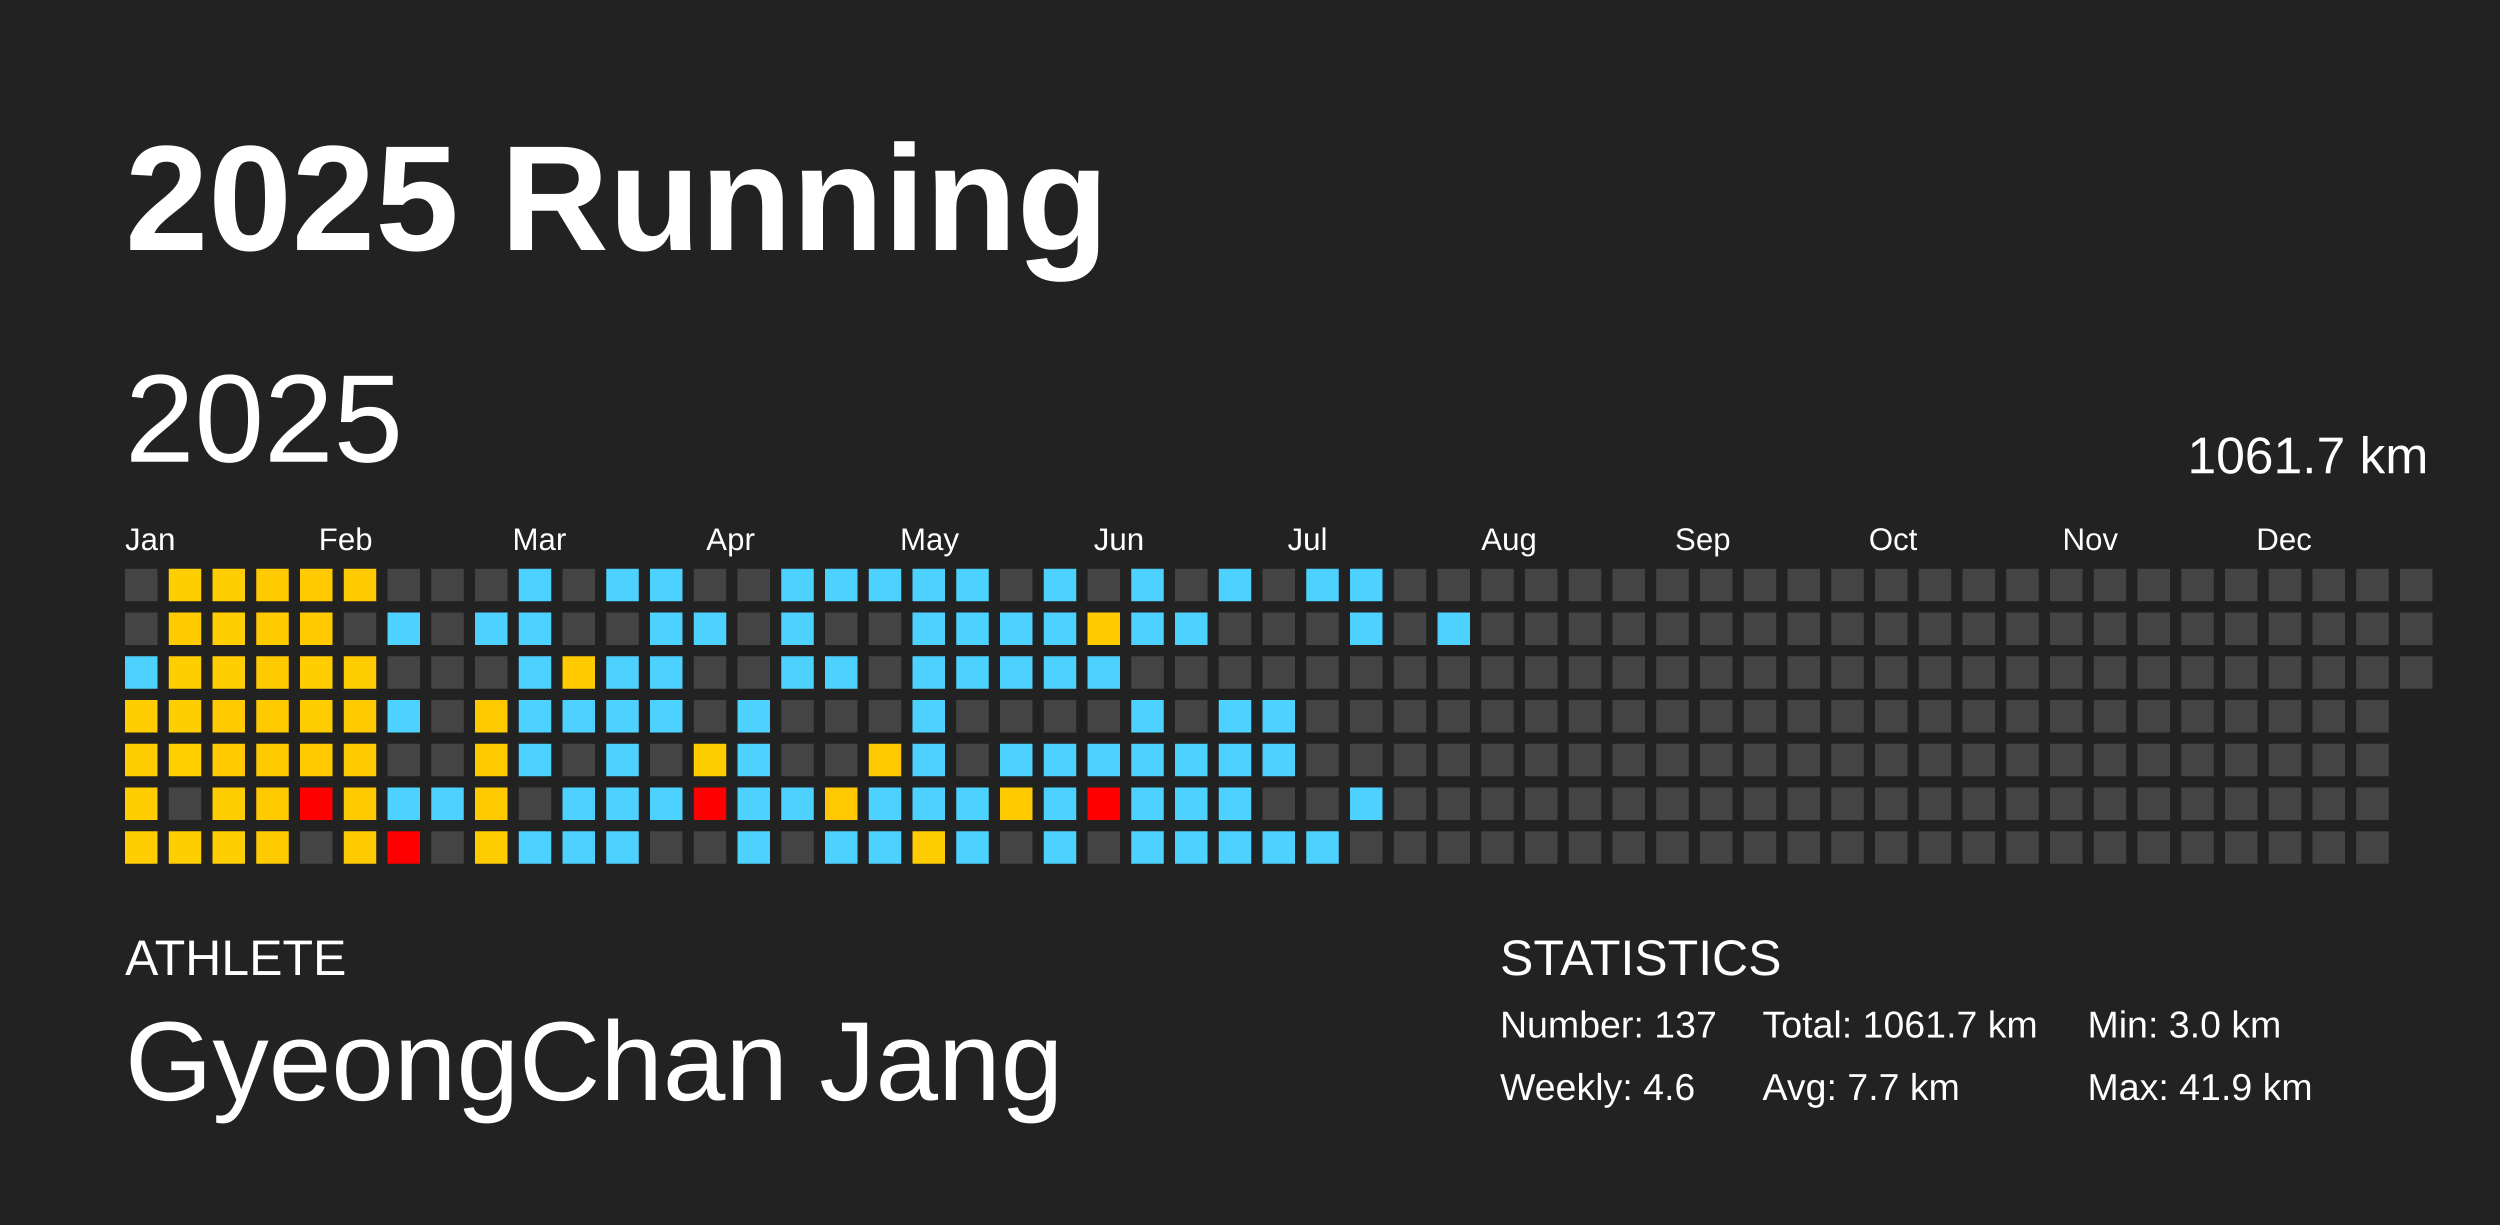
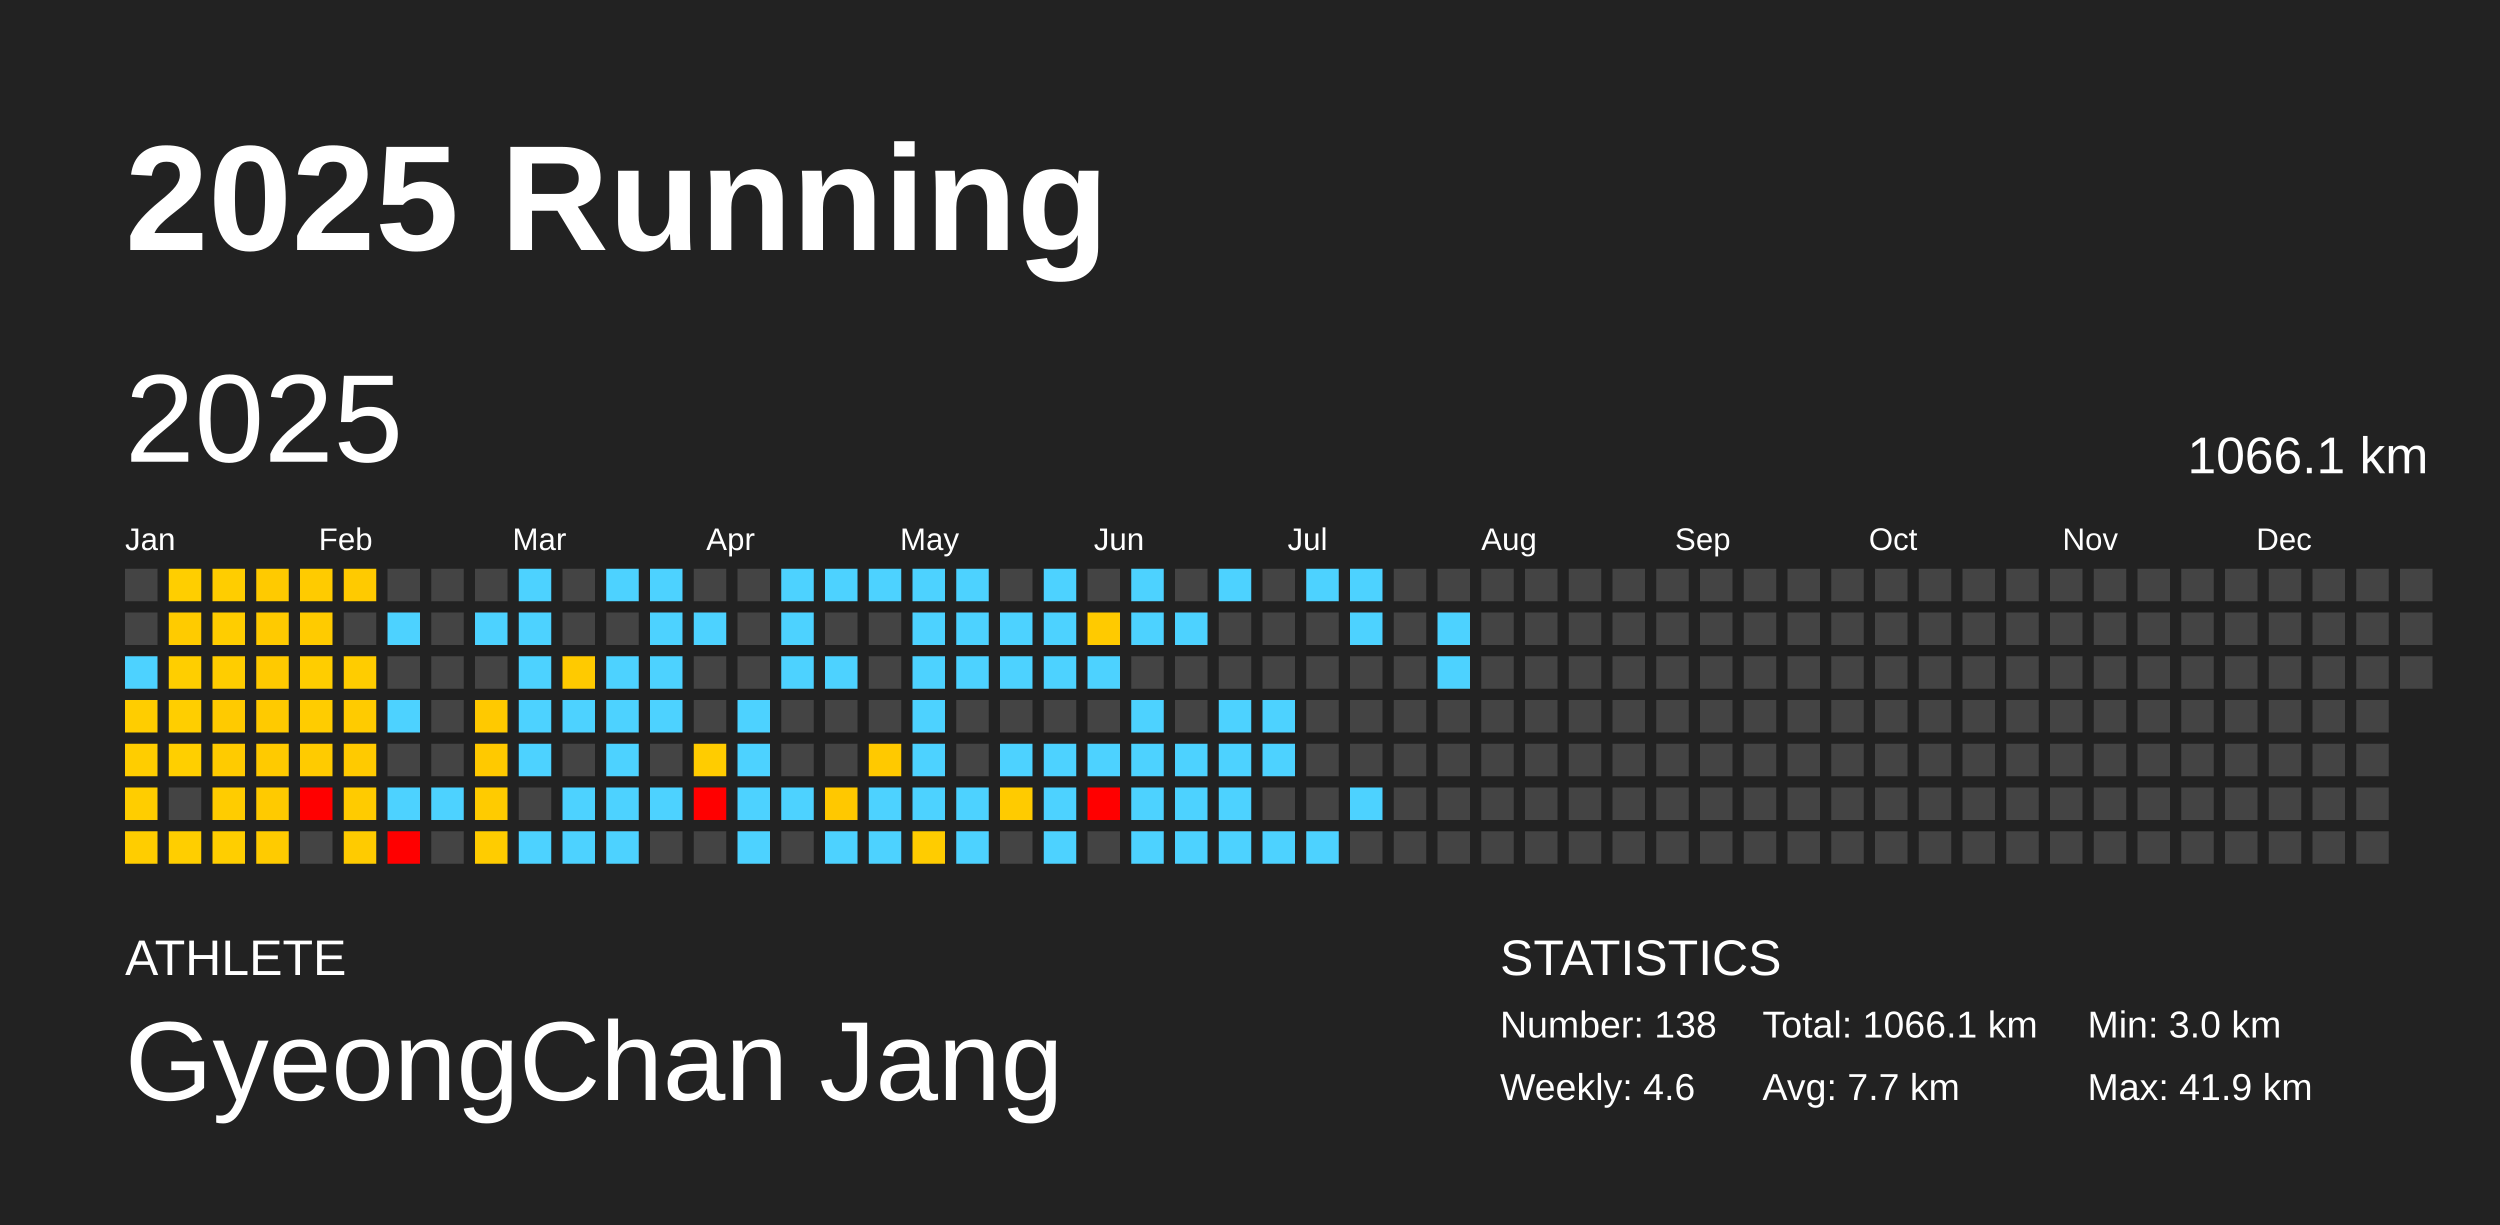
<svg xmlns="http://www.w3.org/2000/svg" baseProfile="full" height="98mm" version="1.1" viewBox="0,0,200,98" width="200mm">
  <defs />
  <rect fill="#222222" height="98" width="200" x="0" y="0" />
  <text fill="#FFFFFF" style="font-size:12px; font-family:Arial; font-weight:bold;" x="10" y="20">2025 Running</text>
  <text fill="#FFFFFF" style="font-size:4px; font-family:Arial" x="10" y="78">ATHLETE</text>
  <text fill="#FFFFFF" style="font-size:9px; font-family:Arial" x="10" y="88">GyeongChan Jang</text>
  <text fill="#FFFFFF" style="font-size:4px; font-family:Arial" x="120" y="78">STATISTICS</text>
-   <text fill="#FFFFFF" style="font-size:3px; font-family:Arial" x="120" y="83">Number: 137</text>
+   <text fill="#FFFFFF" style="font-size:3px; font-family:Arial" x="120" y="83">Number: 138</text>
  <text fill="#FFFFFF" style="font-size:3px; font-family:Arial" x="120" y="88">Weekly: 4.6</text>
-   <text fill="#FFFFFF" style="font-size:3px; font-family:Arial" x="141" y="83">Total: 1061.7 km</text>
+   <text fill="#FFFFFF" style="font-size:3px; font-family:Arial" x="141" y="83">Total: 1066.1 km</text>
  <text fill="#FFFFFF" style="font-size:3px; font-family:Arial" x="141" y="88">Avg: 7.7 km</text>
  <text fill="#FFFFFF" style="font-size:3px; font-family:Arial" x="167" y="83">Min: 3.0 km</text>
  <text fill="#FFFFFF" style="font-size:3px; font-family:Arial" x="167" y="88">Max: 41.9 km</text>
  <text dominant-baseline="hanging" fill="#FFFFFF" style="font-size:10.0px; font-family:Arial;" x="10" y="30">2025</text>
-   <text dominant-baseline="hanging" fill="#FFFFFF" style="font-size:4.125px; font-family:Arial;" x="175" y="35">1061.7 km</text>
+   <text dominant-baseline="hanging" fill="#FFFFFF" style="font-size:4.125px; font-family:Arial;" x="175" y="35">1066.1 km</text>
  <text fill="#FFFFFF" style="font-size:2.5px; font-family:Arial" x="10.0" y="44">Jan</text>
  <text fill="#FFFFFF" style="font-size:2.5px; font-family:Arial" x="25.5" y="44">Feb</text>
  <text fill="#FFFFFF" style="font-size:2.5px; font-family:Arial" x="41.0" y="44">Mar</text>
  <text fill="#FFFFFF" style="font-size:2.5px; font-family:Arial" x="56.5" y="44">Apr</text>
  <text fill="#FFFFFF" style="font-size:2.5px; font-family:Arial" x="72.0" y="44">May</text>
  <text fill="#FFFFFF" style="font-size:2.5px; font-family:Arial" x="87.5" y="44">Jun</text>
  <text fill="#FFFFFF" style="font-size:2.5px; font-family:Arial" x="103.0" y="44">Jul</text>
  <text fill="#FFFFFF" style="font-size:2.5px; font-family:Arial" x="118.5" y="44">Aug</text>
  <text fill="#FFFFFF" style="font-size:2.5px; font-family:Arial" x="134.0" y="44">Sep</text>
  <text fill="#FFFFFF" style="font-size:2.5px; font-family:Arial" x="149.5" y="44">Oct</text>
  <text fill="#FFFFFF" style="font-size:2.5px; font-family:Arial" x="165.0" y="44">Nov</text>
  <text fill="#FFFFFF" style="font-size:2.5px; font-family:Arial" x="180.5" y="44">Dec</text>
  <rect fill="#444444" height="2.6" width="2.6" x="10.0" y="45.5" />
  <rect fill="#444444" height="2.6" width="2.6" x="10.0" y="49.0" />
  <rect fill="#4dd2ff" height="2.6" width="2.6" x="10.0" y="52.5" />
  <rect fill="#ffcd00" height="2.6" width="2.6" x="10.0" y="56.0" />
  <rect fill="#ffcd00" height="2.6" width="2.6" x="10.0" y="59.5" />
  <rect fill="#ffcd00" height="2.6" width="2.6" x="10.0" y="63.0" />
  <rect fill="#ffcd00" height="2.6" width="2.6" x="10.0" y="66.5" />
  <rect fill="#ffce00" height="2.6" width="2.6" x="13.5" y="45.5" />
  <rect fill="#ffcb00" height="2.6" width="2.6" x="13.5" y="49.0" />
  <rect fill="#ffce00" height="2.6" width="2.6" x="13.5" y="52.5" />
  <rect fill="#ffce00" height="2.6" width="2.6" x="13.5" y="56.0" />
  <rect fill="#ffcf00" height="2.6" width="2.6" x="13.5" y="59.5" />
  <rect fill="#444444" height="2.6" width="2.6" x="13.5" y="63.0" />
  <rect fill="#ffce00" height="2.6" width="2.6" x="13.5" y="66.5" />
  <rect fill="#ffcd00" height="2.6" width="2.6" x="17.0" y="45.5" />
  <rect fill="#ffcd00" height="2.6" width="2.6" x="17.0" y="49.0" />
  <rect fill="#ffcd00" height="2.6" width="2.6" x="17.0" y="52.5" />
  <rect fill="#ffca00" height="2.6" width="2.6" x="17.0" y="56.0" />
  <rect fill="#ffcb00" height="2.6" width="2.6" x="17.0" y="59.5" />
  <rect fill="#ffcc00" height="2.6" width="2.6" x="17.0" y="63.0" />
  <rect fill="#ffce00" height="2.6" width="2.6" x="17.0" y="66.5" />
  <rect fill="#ffca00" height="2.6" width="2.6" x="20.5" y="45.5" />
  <rect fill="#ffca00" height="2.6" width="2.6" x="20.5" y="49.0" />
  <rect fill="#ffca00" height="2.6" width="2.6" x="20.5" y="52.5" />
  <rect fill="#ffca00" height="2.6" width="2.6" x="20.5" y="56.0" />
  <rect fill="#ffca00" height="2.6" width="2.6" x="20.5" y="59.5" />
  <rect fill="#ffca00" height="2.6" width="2.6" x="20.5" y="63.0" />
  <rect fill="#ffcb00" height="2.6" width="2.6" x="20.5" y="66.5" />
  <rect fill="#ffcb00" height="2.6" width="2.6" x="24.0" y="45.5" />
  <rect fill="#ffcb00" height="2.6" width="2.6" x="24.0" y="49.0" />
  <rect fill="#ffcd00" height="2.6" width="2.6" x="24.0" y="52.5" />
  <rect fill="#ffcc00" height="2.6" width="2.6" x="24.0" y="56.0" />
  <rect fill="#ffcb00" height="2.6" width="2.6" x="24.0" y="59.5" />
  <rect fill="red" height="2.6" width="2.6" x="24.0" y="63.0" />
  <rect fill="#444444" height="2.6" width="2.6" x="24.0" y="66.5" />
  <rect fill="#ffca00" height="2.6" width="2.6" x="27.5" y="45.5" />
  <rect fill="#444444" height="2.6" width="2.6" x="27.5" y="49.0" />
  <rect fill="#ffcc00" height="2.6" width="2.6" x="27.5" y="52.5" />
  <rect fill="#ffcb00" height="2.6" width="2.6" x="27.5" y="56.0" />
  <rect fill="#ffca00" height="2.6" width="2.6" x="27.5" y="59.5" />
  <rect fill="#ffcb00" height="2.6" width="2.6" x="27.5" y="63.0" />
  <rect fill="#ffcb00" height="2.6" width="2.6" x="27.5" y="66.5" />
  <rect fill="#444444" height="2.6" width="2.6" x="31.0" y="45.5" />
  <rect fill="#4dd2ff" height="2.6" width="2.6" x="31.0" y="49.0" />
  <rect fill="#444444" height="2.6" width="2.6" x="31.0" y="52.5" />
  <rect fill="#4dd2ff" height="2.6" width="2.6" x="31.0" y="56.0" />
  <rect fill="#444444" height="2.6" width="2.6" x="31.0" y="59.5" />
  <rect fill="#4dd2ff" height="2.6" width="2.6" x="31.0" y="63.0" />
  <rect fill="red" height="2.6" width="2.6" x="31.0" y="66.5" />
  <rect fill="#444444" height="2.6" width="2.6" x="34.5" y="45.5" />
  <rect fill="#444444" height="2.6" width="2.6" x="34.5" y="49.0" />
  <rect fill="#444444" height="2.6" width="2.6" x="34.5" y="52.5" />
  <rect fill="#444444" height="2.6" width="2.6" x="34.5" y="56.0" />
  <rect fill="#444444" height="2.6" width="2.6" x="34.5" y="59.5" />
  <rect fill="#4dd2ff" height="2.6" width="2.6" x="34.5" y="63.0" />
  <rect fill="#444444" height="2.6" width="2.6" x="34.5" y="66.5" />
  <rect fill="#444444" height="2.6" width="2.6" x="38.0" y="45.5" />
  <rect fill="#4dd2ff" height="2.6" width="2.6" x="38.0" y="49.0" />
  <rect fill="#444444" height="2.6" width="2.6" x="38.0" y="52.5" />
  <rect fill="#ffc900" height="2.6" width="2.6" x="38.0" y="56.0" />
  <rect fill="#ffc900" height="2.6" width="2.6" x="38.0" y="59.5" />
  <rect fill="#ffcb00" height="2.6" width="2.6" x="38.0" y="63.0" />
  <rect fill="#ffcc00" height="2.6" width="2.6" x="38.0" y="66.5" />
  <rect fill="#4dd2ff" height="2.6" width="2.6" x="41.5" y="45.5" />
  <rect fill="#4dd2ff" height="2.6" width="2.6" x="41.5" y="49.0" />
  <rect fill="#4dd2ff" height="2.6" width="2.6" x="41.5" y="52.5" />
  <rect fill="#4dd2ff" height="2.6" width="2.6" x="41.5" y="56.0" />
  <rect fill="#4dd2ff" height="2.6" width="2.6" x="41.5" y="59.5" />
  <rect fill="#444444" height="2.6" width="2.6" x="41.5" y="63.0" />
  <rect fill="#4dd2ff" height="2.6" width="2.6" x="41.5" y="66.5" />
  <rect fill="#444444" height="2.6" width="2.6" x="45.0" y="45.5" />
  <rect fill="#444444" height="2.6" width="2.6" x="45.0" y="49.0" />
  <rect fill="#ffca00" height="2.6" width="2.6" x="45.0" y="52.5" />
  <rect fill="#4dd2ff" height="2.6" width="2.6" x="45.0" y="56.0" />
  <rect fill="#444444" height="2.6" width="2.6" x="45.0" y="59.5" />
  <rect fill="#4dd2ff" height="2.6" width="2.6" x="45.0" y="63.0" />
  <rect fill="#4dd2ff" height="2.6" width="2.6" x="45.0" y="66.5" />
  <rect fill="#4dd2ff" height="2.6" width="2.6" x="48.5" y="45.5" />
  <rect fill="#444444" height="2.6" width="2.6" x="48.5" y="49.0" />
  <rect fill="#4dd2ff" height="2.6" width="2.6" x="48.5" y="52.5" />
  <rect fill="#4dd2ff" height="2.6" width="2.6" x="48.5" y="56.0" />
  <rect fill="#4dd2ff" height="2.6" width="2.6" x="48.5" y="59.5" />
  <rect fill="#4dd2ff" height="2.6" width="2.6" x="48.5" y="63.0" />
  <rect fill="#4dd2ff" height="2.6" width="2.6" x="48.5" y="66.5" />
  <rect fill="#4dd2ff" height="2.6" width="2.6" x="52.0" y="45.5" />
  <rect fill="#4dd2ff" height="2.6" width="2.6" x="52.0" y="49.0" />
  <rect fill="#4dd2ff" height="2.6" width="2.6" x="52.0" y="52.5" />
  <rect fill="#4dd2ff" height="2.6" width="2.6" x="52.0" y="56.0" />
  <rect fill="#444444" height="2.6" width="2.6" x="52.0" y="59.5" />
  <rect fill="#4dd2ff" height="2.6" width="2.6" x="52.0" y="63.0" />
  <rect fill="#444444" height="2.6" width="2.6" x="52.0" y="66.5" />
  <rect fill="#444444" height="2.6" width="2.6" x="55.5" y="45.5" />
  <rect fill="#4dd2ff" height="2.6" width="2.6" x="55.5" y="49.0" />
  <rect fill="#444444" height="2.6" width="2.6" x="55.5" y="52.5" />
  <rect fill="#444444" height="2.6" width="2.6" x="55.5" y="56.0" />
  <rect fill="#ffcc00" height="2.6" width="2.6" x="55.5" y="59.5" />
  <rect fill="red" height="2.6" width="2.6" x="55.5" y="63.0" />
  <rect fill="#444444" height="2.6" width="2.6" x="55.5" y="66.5" />
  <rect fill="#444444" height="2.6" width="2.6" x="59.0" y="45.5" />
  <rect fill="#444444" height="2.6" width="2.6" x="59.0" y="49.0" />
  <rect fill="#444444" height="2.6" width="2.6" x="59.0" y="52.5" />
  <rect fill="#4dd2ff" height="2.6" width="2.6" x="59.0" y="56.0" />
  <rect fill="#4dd2ff" height="2.6" width="2.6" x="59.0" y="59.5" />
  <rect fill="#4dd2ff" height="2.6" width="2.6" x="59.0" y="63.0" />
  <rect fill="#4dd2ff" height="2.6" width="2.6" x="59.0" y="66.5" />
  <rect fill="#4dd2ff" height="2.6" width="2.6" x="62.5" y="45.5" />
  <rect fill="#4dd2ff" height="2.6" width="2.6" x="62.5" y="49.0" />
  <rect fill="#4dd2ff" height="2.6" width="2.6" x="62.5" y="52.5" />
  <rect fill="#444444" height="2.6" width="2.6" x="62.5" y="56.0" />
  <rect fill="#444444" height="2.6" width="2.6" x="62.5" y="59.5" />
  <rect fill="#4dd2ff" height="2.6" width="2.6" x="62.5" y="63.0" />
  <rect fill="#444444" height="2.6" width="2.6" x="62.5" y="66.5" />
  <rect fill="#4dd2ff" height="2.6" width="2.6" x="66.0" y="45.5" />
  <rect fill="#444444" height="2.6" width="2.6" x="66.0" y="49.0" />
  <rect fill="#4dd2ff" height="2.6" width="2.6" x="66.0" y="52.5" />
  <rect fill="#444444" height="2.6" width="2.6" x="66.0" y="56.0" />
  <rect fill="#444444" height="2.6" width="2.6" x="66.0" y="59.5" />
  <rect fill="#ffc800" height="2.6" width="2.6" x="66.0" y="63.0" />
  <rect fill="#4dd2ff" height="2.6" width="2.6" x="66.0" y="66.5" />
  <rect fill="#4dd2ff" height="2.6" width="2.6" x="69.5" y="45.5" />
  <rect fill="#444444" height="2.6" width="2.6" x="69.5" y="49.0" />
  <rect fill="#444444" height="2.6" width="2.6" x="69.5" y="52.5" />
  <rect fill="#444444" height="2.6" width="2.6" x="69.5" y="56.0" />
  <rect fill="#ffc900" height="2.6" width="2.6" x="69.5" y="59.5" />
  <rect fill="#4dd2ff" height="2.6" width="2.6" x="69.5" y="63.0" />
  <rect fill="#4dd2ff" height="2.6" width="2.6" x="69.5" y="66.5" />
  <rect fill="#4dd2ff" height="2.6" width="2.6" x="73.0" y="45.5" />
  <rect fill="#4dd2ff" height="2.6" width="2.6" x="73.0" y="49.0" />
  <rect fill="#4dd2ff" height="2.6" width="2.6" x="73.0" y="52.5" />
  <rect fill="#4dd2ff" height="2.6" width="2.6" x="73.0" y="56.0" />
  <rect fill="#4dd2ff" height="2.6" width="2.6" x="73.0" y="59.5" />
  <rect fill="#4dd2ff" height="2.6" width="2.6" x="73.0" y="63.0" />
  <rect fill="#ffcc00" height="2.6" width="2.6" x="73.0" y="66.5" />
  <rect fill="#4dd2ff" height="2.6" width="2.6" x="76.5" y="45.5" />
  <rect fill="#4dd2ff" height="2.6" width="2.6" x="76.5" y="49.0" />
  <rect fill="#4dd2ff" height="2.6" width="2.6" x="76.5" y="52.5" />
  <rect fill="#444444" height="2.6" width="2.6" x="76.5" y="56.0" />
  <rect fill="#444444" height="2.6" width="2.6" x="76.5" y="59.5" />
  <rect fill="#4dd2ff" height="2.6" width="2.6" x="76.5" y="63.0" />
  <rect fill="#4dd2ff" height="2.6" width="2.6" x="76.5" y="66.5" />
  <rect fill="#444444" height="2.6" width="2.6" x="80.0" y="45.5" />
  <rect fill="#4dd2ff" height="2.6" width="2.6" x="80.0" y="49.0" />
  <rect fill="#4dd2ff" height="2.6" width="2.6" x="80.0" y="52.5" />
  <rect fill="#444444" height="2.6" width="2.6" x="80.0" y="56.0" />
  <rect fill="#4dd2ff" height="2.6" width="2.6" x="80.0" y="59.5" />
  <rect fill="#ffcb00" height="2.6" width="2.6" x="80.0" y="63.0" />
  <rect fill="#444444" height="2.6" width="2.6" x="80.0" y="66.5" />
  <rect fill="#4dd2ff" height="2.6" width="2.6" x="83.5" y="45.5" />
  <rect fill="#4dd2ff" height="2.6" width="2.6" x="83.5" y="49.0" />
  <rect fill="#4dd2ff" height="2.6" width="2.6" x="83.5" y="52.5" />
  <rect fill="#444444" height="2.6" width="2.6" x="83.5" y="56.0" />
  <rect fill="#4dd2ff" height="2.6" width="2.6" x="83.5" y="59.5" />
  <rect fill="#4dd2ff" height="2.6" width="2.6" x="83.5" y="63.0" />
  <rect fill="#4dd2ff" height="2.6" width="2.6" x="83.5" y="66.5" />
  <rect fill="#444444" height="2.6" width="2.6" x="87.0" y="45.5" />
  <rect fill="#ffca00" height="2.6" width="2.6" x="87.0" y="49.0" />
  <rect fill="#4dd2ff" height="2.6" width="2.6" x="87.0" y="52.5" />
  <rect fill="#444444" height="2.6" width="2.6" x="87.0" y="56.0" />
  <rect fill="#4dd2ff" height="2.6" width="2.6" x="87.0" y="59.5" />
  <rect fill="red" height="2.6" width="2.6" x="87.0" y="63.0" />
  <rect fill="#444444" height="2.6" width="2.6" x="87.0" y="66.5" />
  <rect fill="#4dd2ff" height="2.6" width="2.6" x="90.5" y="45.5" />
  <rect fill="#4dd2ff" height="2.6" width="2.6" x="90.5" y="49.0" />
  <rect fill="#444444" height="2.6" width="2.6" x="90.5" y="52.5" />
  <rect fill="#4dd2ff" height="2.6" width="2.6" x="90.5" y="56.0" />
  <rect fill="#4dd2ff" height="2.6" width="2.6" x="90.5" y="59.5" />
  <rect fill="#4dd2ff" height="2.6" width="2.6" x="90.5" y="63.0" />
  <rect fill="#4dd2ff" height="2.6" width="2.6" x="90.5" y="66.5" />
  <rect fill="#444444" height="2.6" width="2.6" x="94.0" y="45.5" />
  <rect fill="#4dd2ff" height="2.6" width="2.6" x="94.0" y="49.0" />
  <rect fill="#444444" height="2.6" width="2.6" x="94.0" y="52.5" />
  <rect fill="#444444" height="2.6" width="2.6" x="94.0" y="56.0" />
  <rect fill="#4dd2ff" height="2.6" width="2.6" x="94.0" y="59.5" />
  <rect fill="#4dd2ff" height="2.6" width="2.6" x="94.0" y="63.0" />
  <rect fill="#4dd2ff" height="2.6" width="2.6" x="94.0" y="66.5" />
  <rect fill="#4dd2ff" height="2.6" width="2.6" x="97.5" y="45.5" />
  <rect fill="#444444" height="2.6" width="2.6" x="97.5" y="49.0" />
  <rect fill="#444444" height="2.6" width="2.6" x="97.5" y="52.5" />
  <rect fill="#4dd2ff" height="2.6" width="2.6" x="97.5" y="56.0" />
  <rect fill="#4dd2ff" height="2.6" width="2.6" x="97.5" y="59.5" />
  <rect fill="#4dd2ff" height="2.6" width="2.6" x="97.5" y="63.0" />
  <rect fill="#4dd2ff" height="2.6" width="2.6" x="97.5" y="66.5" />
  <rect fill="#444444" height="2.6" width="2.6" x="101.0" y="45.5" />
  <rect fill="#444444" height="2.6" width="2.6" x="101.0" y="49.0" />
  <rect fill="#444444" height="2.6" width="2.6" x="101.0" y="52.5" />
  <rect fill="#4dd2ff" height="2.6" width="2.6" x="101.0" y="56.0" />
  <rect fill="#4dd2ff" height="2.6" width="2.6" x="101.0" y="59.5" />
  <rect fill="#444444" height="2.6" width="2.6" x="101.0" y="63.0" />
  <rect fill="#4dd2ff" height="2.6" width="2.6" x="101.0" y="66.5" />
  <rect fill="#4dd2ff" height="2.6" width="2.6" x="104.5" y="45.5" />
  <rect fill="#444444" height="2.6" width="2.6" x="104.5" y="49.0" />
  <rect fill="#444444" height="2.6" width="2.6" x="104.5" y="52.5" />
  <rect fill="#444444" height="2.6" width="2.6" x="104.5" y="56.0" />
  <rect fill="#444444" height="2.6" width="2.6" x="104.5" y="59.5" />
  <rect fill="#444444" height="2.6" width="2.6" x="104.5" y="63.0" />
  <rect fill="#4dd2ff" height="2.6" width="2.6" x="104.5" y="66.5" />
  <rect fill="#4dd2ff" height="2.6" width="2.6" x="108.0" y="45.5" />
  <rect fill="#4dd2ff" height="2.6" width="2.6" x="108.0" y="49.0" />
  <rect fill="#444444" height="2.6" width="2.6" x="108.0" y="52.5" />
  <rect fill="#444444" height="2.6" width="2.6" x="108.0" y="56.0" />
  <rect fill="#444444" height="2.6" width="2.6" x="108.0" y="59.5" />
  <rect fill="#4dd2ff" height="2.6" width="2.6" x="108.0" y="63.0" />
  <rect fill="#444444" height="2.6" width="2.6" x="108.0" y="66.5" />
  <rect fill="#444444" height="2.6" width="2.6" x="111.5" y="45.5" />
  <rect fill="#444444" height="2.6" width="2.6" x="111.5" y="49.0" />
  <rect fill="#444444" height="2.6" width="2.6" x="111.5" y="52.5" />
  <rect fill="#444444" height="2.6" width="2.6" x="111.5" y="56.0" />
  <rect fill="#444444" height="2.6" width="2.6" x="111.5" y="59.5" />
  <rect fill="#444444" height="2.6" width="2.6" x="111.5" y="63.0" />
  <rect fill="#444444" height="2.6" width="2.6" x="111.5" y="66.5" />
  <rect fill="#444444" height="2.6" width="2.6" x="115.0" y="45.5" />
  <rect fill="#4dd2ff" height="2.6" width="2.6" x="115.0" y="49.0" />
-   <rect fill="#444444" height="2.6" width="2.6" x="115.0" y="52.5" />
+   <rect fill="#4dd2ff" height="2.6" width="2.6" x="115.0" y="52.5" />
  <rect fill="#444444" height="2.6" width="2.6" x="115.0" y="56.0" />
  <rect fill="#444444" height="2.6" width="2.6" x="115.0" y="59.5" />
  <rect fill="#444444" height="2.6" width="2.6" x="115.0" y="63.0" />
  <rect fill="#444444" height="2.6" width="2.6" x="115.0" y="66.5" />
  <rect fill="#444444" height="2.6" width="2.6" x="118.5" y="45.5" />
  <rect fill="#444444" height="2.6" width="2.6" x="118.5" y="49.0" />
  <rect fill="#444444" height="2.6" width="2.6" x="118.5" y="52.5" />
  <rect fill="#444444" height="2.6" width="2.6" x="118.5" y="56.0" />
  <rect fill="#444444" height="2.6" width="2.6" x="118.5" y="59.5" />
  <rect fill="#444444" height="2.6" width="2.6" x="118.5" y="63.0" />
  <rect fill="#444444" height="2.6" width="2.6" x="118.5" y="66.5" />
  <rect fill="#444444" height="2.6" width="2.6" x="122.0" y="45.5" />
  <rect fill="#444444" height="2.6" width="2.6" x="122.0" y="49.0" />
  <rect fill="#444444" height="2.6" width="2.6" x="122.0" y="52.5" />
  <rect fill="#444444" height="2.6" width="2.6" x="122.0" y="56.0" />
  <rect fill="#444444" height="2.6" width="2.6" x="122.0" y="59.5" />
  <rect fill="#444444" height="2.6" width="2.6" x="122.0" y="63.0" />
  <rect fill="#444444" height="2.6" width="2.6" x="122.0" y="66.5" />
  <rect fill="#444444" height="2.6" width="2.6" x="125.5" y="45.5" />
  <rect fill="#444444" height="2.6" width="2.6" x="125.5" y="49.0" />
  <rect fill="#444444" height="2.6" width="2.6" x="125.5" y="52.5" />
  <rect fill="#444444" height="2.6" width="2.6" x="125.5" y="56.0" />
  <rect fill="#444444" height="2.6" width="2.6" x="125.5" y="59.5" />
  <rect fill="#444444" height="2.6" width="2.6" x="125.5" y="63.0" />
  <rect fill="#444444" height="2.6" width="2.6" x="125.5" y="66.5" />
  <rect fill="#444444" height="2.6" width="2.6" x="129.0" y="45.5" />
  <rect fill="#444444" height="2.6" width="2.6" x="129.0" y="49.0" />
  <rect fill="#444444" height="2.6" width="2.6" x="129.0" y="52.5" />
  <rect fill="#444444" height="2.6" width="2.6" x="129.0" y="56.0" />
  <rect fill="#444444" height="2.6" width="2.6" x="129.0" y="59.5" />
  <rect fill="#444444" height="2.6" width="2.6" x="129.0" y="63.0" />
  <rect fill="#444444" height="2.6" width="2.6" x="129.0" y="66.5" />
  <rect fill="#444444" height="2.6" width="2.6" x="132.5" y="45.5" />
  <rect fill="#444444" height="2.6" width="2.6" x="132.5" y="49.0" />
  <rect fill="#444444" height="2.6" width="2.6" x="132.5" y="52.5" />
  <rect fill="#444444" height="2.6" width="2.6" x="132.5" y="56.0" />
  <rect fill="#444444" height="2.6" width="2.6" x="132.5" y="59.5" />
  <rect fill="#444444" height="2.6" width="2.6" x="132.5" y="63.0" />
  <rect fill="#444444" height="2.6" width="2.6" x="132.5" y="66.5" />
  <rect fill="#444444" height="2.6" width="2.6" x="136.0" y="45.5" />
  <rect fill="#444444" height="2.6" width="2.6" x="136.0" y="49.0" />
  <rect fill="#444444" height="2.6" width="2.6" x="136.0" y="52.5" />
  <rect fill="#444444" height="2.6" width="2.6" x="136.0" y="56.0" />
  <rect fill="#444444" height="2.6" width="2.6" x="136.0" y="59.5" />
  <rect fill="#444444" height="2.6" width="2.6" x="136.0" y="63.0" />
  <rect fill="#444444" height="2.6" width="2.6" x="136.0" y="66.5" />
  <rect fill="#444444" height="2.6" width="2.6" x="139.5" y="45.5" />
  <rect fill="#444444" height="2.6" width="2.6" x="139.5" y="49.0" />
  <rect fill="#444444" height="2.6" width="2.6" x="139.5" y="52.5" />
  <rect fill="#444444" height="2.6" width="2.6" x="139.5" y="56.0" />
  <rect fill="#444444" height="2.6" width="2.6" x="139.5" y="59.5" />
  <rect fill="#444444" height="2.6" width="2.6" x="139.5" y="63.0" />
  <rect fill="#444444" height="2.6" width="2.6" x="139.5" y="66.5" />
  <rect fill="#444444" height="2.6" width="2.6" x="143.0" y="45.5" />
  <rect fill="#444444" height="2.6" width="2.6" x="143.0" y="49.0" />
  <rect fill="#444444" height="2.6" width="2.6" x="143.0" y="52.5" />
  <rect fill="#444444" height="2.6" width="2.6" x="143.0" y="56.0" />
  <rect fill="#444444" height="2.6" width="2.6" x="143.0" y="59.5" />
  <rect fill="#444444" height="2.6" width="2.6" x="143.0" y="63.0" />
  <rect fill="#444444" height="2.6" width="2.6" x="143.0" y="66.5" />
  <rect fill="#444444" height="2.6" width="2.6" x="146.5" y="45.5" />
  <rect fill="#444444" height="2.6" width="2.6" x="146.5" y="49.0" />
  <rect fill="#444444" height="2.6" width="2.6" x="146.5" y="52.5" />
  <rect fill="#444444" height="2.6" width="2.6" x="146.5" y="56.0" />
  <rect fill="#444444" height="2.6" width="2.6" x="146.5" y="59.5" />
  <rect fill="#444444" height="2.6" width="2.6" x="146.5" y="63.0" />
  <rect fill="#444444" height="2.6" width="2.6" x="146.5" y="66.5" />
  <rect fill="#444444" height="2.6" width="2.6" x="150.0" y="45.5" />
  <rect fill="#444444" height="2.6" width="2.6" x="150.0" y="49.0" />
  <rect fill="#444444" height="2.6" width="2.6" x="150.0" y="52.5" />
  <rect fill="#444444" height="2.6" width="2.6" x="150.0" y="56.0" />
  <rect fill="#444444" height="2.6" width="2.6" x="150.0" y="59.5" />
  <rect fill="#444444" height="2.6" width="2.6" x="150.0" y="63.0" />
  <rect fill="#444444" height="2.6" width="2.6" x="150.0" y="66.5" />
  <rect fill="#444444" height="2.6" width="2.6" x="153.5" y="45.5" />
  <rect fill="#444444" height="2.6" width="2.6" x="153.5" y="49.0" />
  <rect fill="#444444" height="2.6" width="2.6" x="153.5" y="52.5" />
  <rect fill="#444444" height="2.6" width="2.6" x="153.5" y="56.0" />
  <rect fill="#444444" height="2.6" width="2.6" x="153.5" y="59.5" />
  <rect fill="#444444" height="2.6" width="2.6" x="153.5" y="63.0" />
  <rect fill="#444444" height="2.6" width="2.6" x="153.5" y="66.5" />
  <rect fill="#444444" height="2.6" width="2.6" x="157.0" y="45.5" />
  <rect fill="#444444" height="2.6" width="2.6" x="157.0" y="49.0" />
  <rect fill="#444444" height="2.6" width="2.6" x="157.0" y="52.5" />
  <rect fill="#444444" height="2.6" width="2.6" x="157.0" y="56.0" />
  <rect fill="#444444" height="2.6" width="2.6" x="157.0" y="59.5" />
  <rect fill="#444444" height="2.6" width="2.6" x="157.0" y="63.0" />
  <rect fill="#444444" height="2.6" width="2.6" x="157.0" y="66.5" />
  <rect fill="#444444" height="2.6" width="2.6" x="160.5" y="45.5" />
  <rect fill="#444444" height="2.6" width="2.6" x="160.5" y="49.0" />
  <rect fill="#444444" height="2.6" width="2.6" x="160.5" y="52.5" />
  <rect fill="#444444" height="2.6" width="2.6" x="160.5" y="56.0" />
  <rect fill="#444444" height="2.6" width="2.6" x="160.5" y="59.5" />
  <rect fill="#444444" height="2.6" width="2.6" x="160.5" y="63.0" />
  <rect fill="#444444" height="2.6" width="2.6" x="160.5" y="66.5" />
  <rect fill="#444444" height="2.6" width="2.6" x="164.0" y="45.5" />
  <rect fill="#444444" height="2.6" width="2.6" x="164.0" y="49.0" />
  <rect fill="#444444" height="2.6" width="2.6" x="164.0" y="52.5" />
  <rect fill="#444444" height="2.6" width="2.6" x="164.0" y="56.0" />
  <rect fill="#444444" height="2.6" width="2.6" x="164.0" y="59.5" />
  <rect fill="#444444" height="2.6" width="2.6" x="164.0" y="63.0" />
  <rect fill="#444444" height="2.6" width="2.6" x="164.0" y="66.5" />
  <rect fill="#444444" height="2.6" width="2.6" x="167.5" y="45.5" />
  <rect fill="#444444" height="2.6" width="2.6" x="167.5" y="49.0" />
  <rect fill="#444444" height="2.6" width="2.6" x="167.5" y="52.5" />
  <rect fill="#444444" height="2.6" width="2.6" x="167.5" y="56.0" />
  <rect fill="#444444" height="2.6" width="2.6" x="167.5" y="59.5" />
  <rect fill="#444444" height="2.6" width="2.6" x="167.5" y="63.0" />
  <rect fill="#444444" height="2.6" width="2.6" x="167.5" y="66.5" />
  <rect fill="#444444" height="2.6" width="2.6" x="171.0" y="45.5" />
  <rect fill="#444444" height="2.6" width="2.6" x="171.0" y="49.0" />
  <rect fill="#444444" height="2.6" width="2.6" x="171.0" y="52.5" />
  <rect fill="#444444" height="2.6" width="2.6" x="171.0" y="56.0" />
  <rect fill="#444444" height="2.6" width="2.6" x="171.0" y="59.5" />
  <rect fill="#444444" height="2.6" width="2.6" x="171.0" y="63.0" />
  <rect fill="#444444" height="2.6" width="2.6" x="171.0" y="66.5" />
  <rect fill="#444444" height="2.6" width="2.6" x="174.5" y="45.5" />
  <rect fill="#444444" height="2.6" width="2.6" x="174.5" y="49.0" />
  <rect fill="#444444" height="2.6" width="2.6" x="174.5" y="52.5" />
  <rect fill="#444444" height="2.6" width="2.6" x="174.5" y="56.0" />
  <rect fill="#444444" height="2.6" width="2.6" x="174.5" y="59.5" />
  <rect fill="#444444" height="2.6" width="2.6" x="174.5" y="63.0" />
  <rect fill="#444444" height="2.6" width="2.6" x="174.5" y="66.5" />
  <rect fill="#444444" height="2.6" width="2.6" x="178.0" y="45.5" />
  <rect fill="#444444" height="2.6" width="2.6" x="178.0" y="49.0" />
  <rect fill="#444444" height="2.6" width="2.6" x="178.0" y="52.5" />
  <rect fill="#444444" height="2.6" width="2.6" x="178.0" y="56.0" />
  <rect fill="#444444" height="2.6" width="2.6" x="178.0" y="59.5" />
  <rect fill="#444444" height="2.6" width="2.6" x="178.0" y="63.0" />
  <rect fill="#444444" height="2.6" width="2.6" x="178.0" y="66.5" />
  <rect fill="#444444" height="2.6" width="2.6" x="181.5" y="45.5" />
  <rect fill="#444444" height="2.6" width="2.6" x="181.5" y="49.0" />
  <rect fill="#444444" height="2.6" width="2.6" x="181.5" y="52.5" />
  <rect fill="#444444" height="2.6" width="2.6" x="181.5" y="56.0" />
  <rect fill="#444444" height="2.6" width="2.6" x="181.5" y="59.5" />
  <rect fill="#444444" height="2.6" width="2.6" x="181.5" y="63.0" />
  <rect fill="#444444" height="2.6" width="2.6" x="181.5" y="66.5" />
  <rect fill="#444444" height="2.6" width="2.6" x="185.0" y="45.5" />
  <rect fill="#444444" height="2.6" width="2.6" x="185.0" y="49.0" />
  <rect fill="#444444" height="2.6" width="2.6" x="185.0" y="52.5" />
  <rect fill="#444444" height="2.6" width="2.6" x="185.0" y="56.0" />
  <rect fill="#444444" height="2.6" width="2.6" x="185.0" y="59.5" />
  <rect fill="#444444" height="2.6" width="2.6" x="185.0" y="63.0" />
  <rect fill="#444444" height="2.6" width="2.6" x="185.0" y="66.5" />
  <rect fill="#444444" height="2.6" width="2.6" x="188.5" y="45.5" />
  <rect fill="#444444" height="2.6" width="2.6" x="188.5" y="49.0" />
  <rect fill="#444444" height="2.6" width="2.6" x="188.5" y="52.5" />
  <rect fill="#444444" height="2.6" width="2.6" x="188.5" y="56.0" />
  <rect fill="#444444" height="2.6" width="2.6" x="188.5" y="59.5" />
  <rect fill="#444444" height="2.6" width="2.6" x="188.5" y="63.0" />
  <rect fill="#444444" height="2.6" width="2.6" x="188.5" y="66.5" />
  <rect fill="#444444" height="2.6" width="2.6" x="192.0" y="45.5" />
  <rect fill="#444444" height="2.6" width="2.6" x="192.0" y="49.0" />
  <rect fill="#444444" height="2.6" width="2.6" x="192.0" y="52.5" />
</svg>
